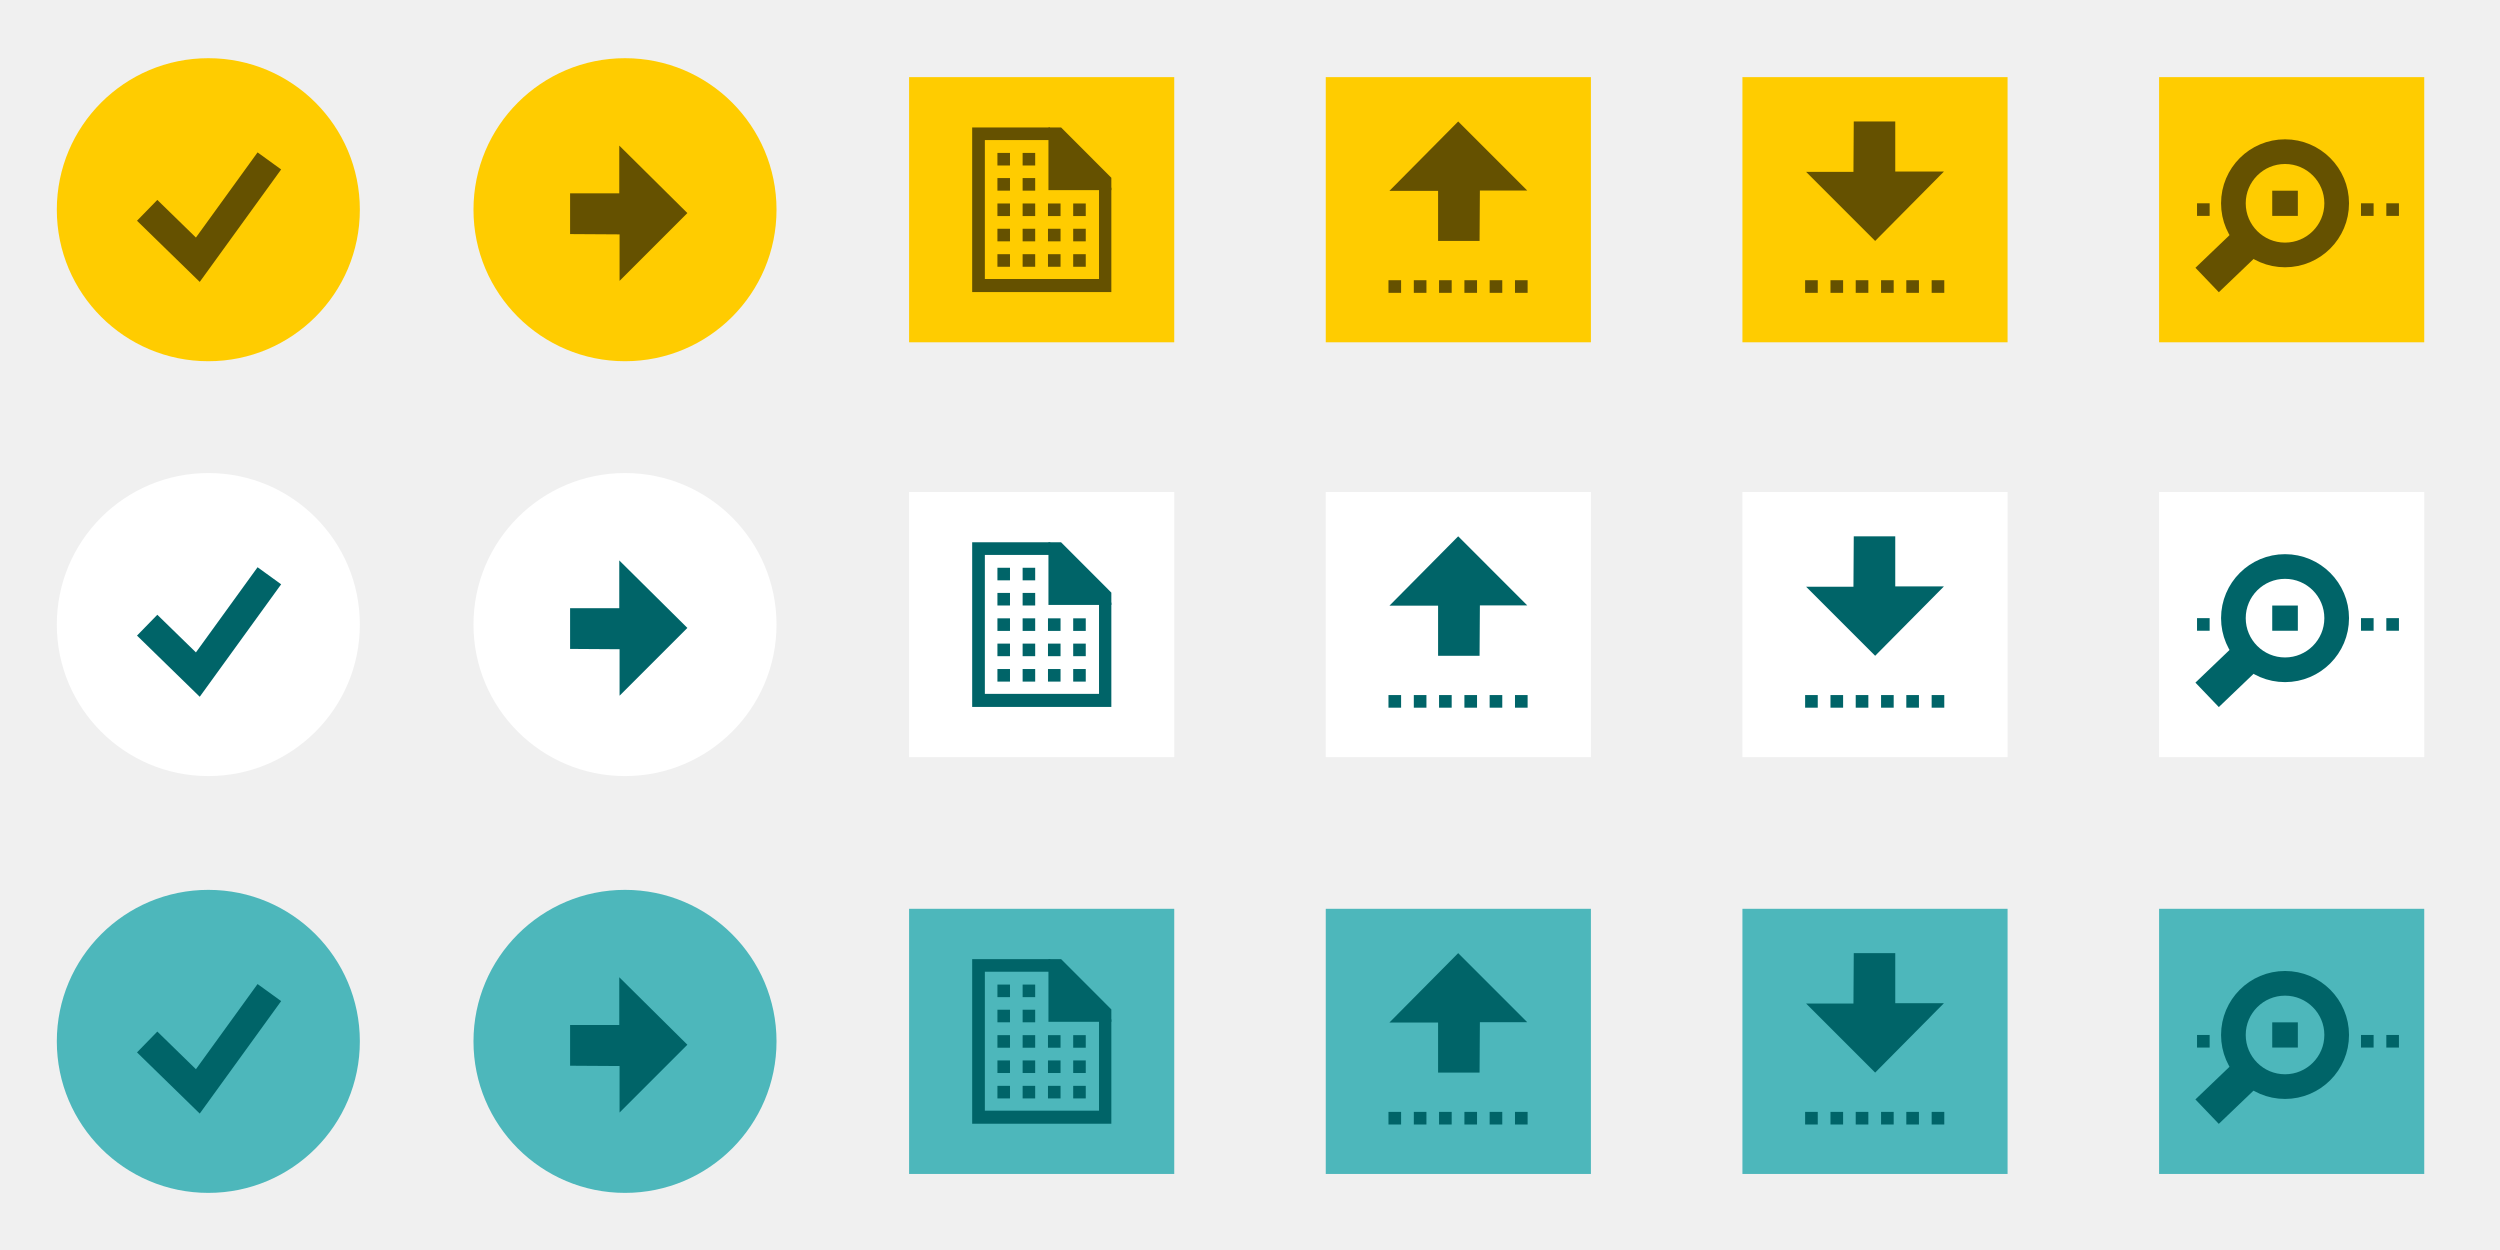
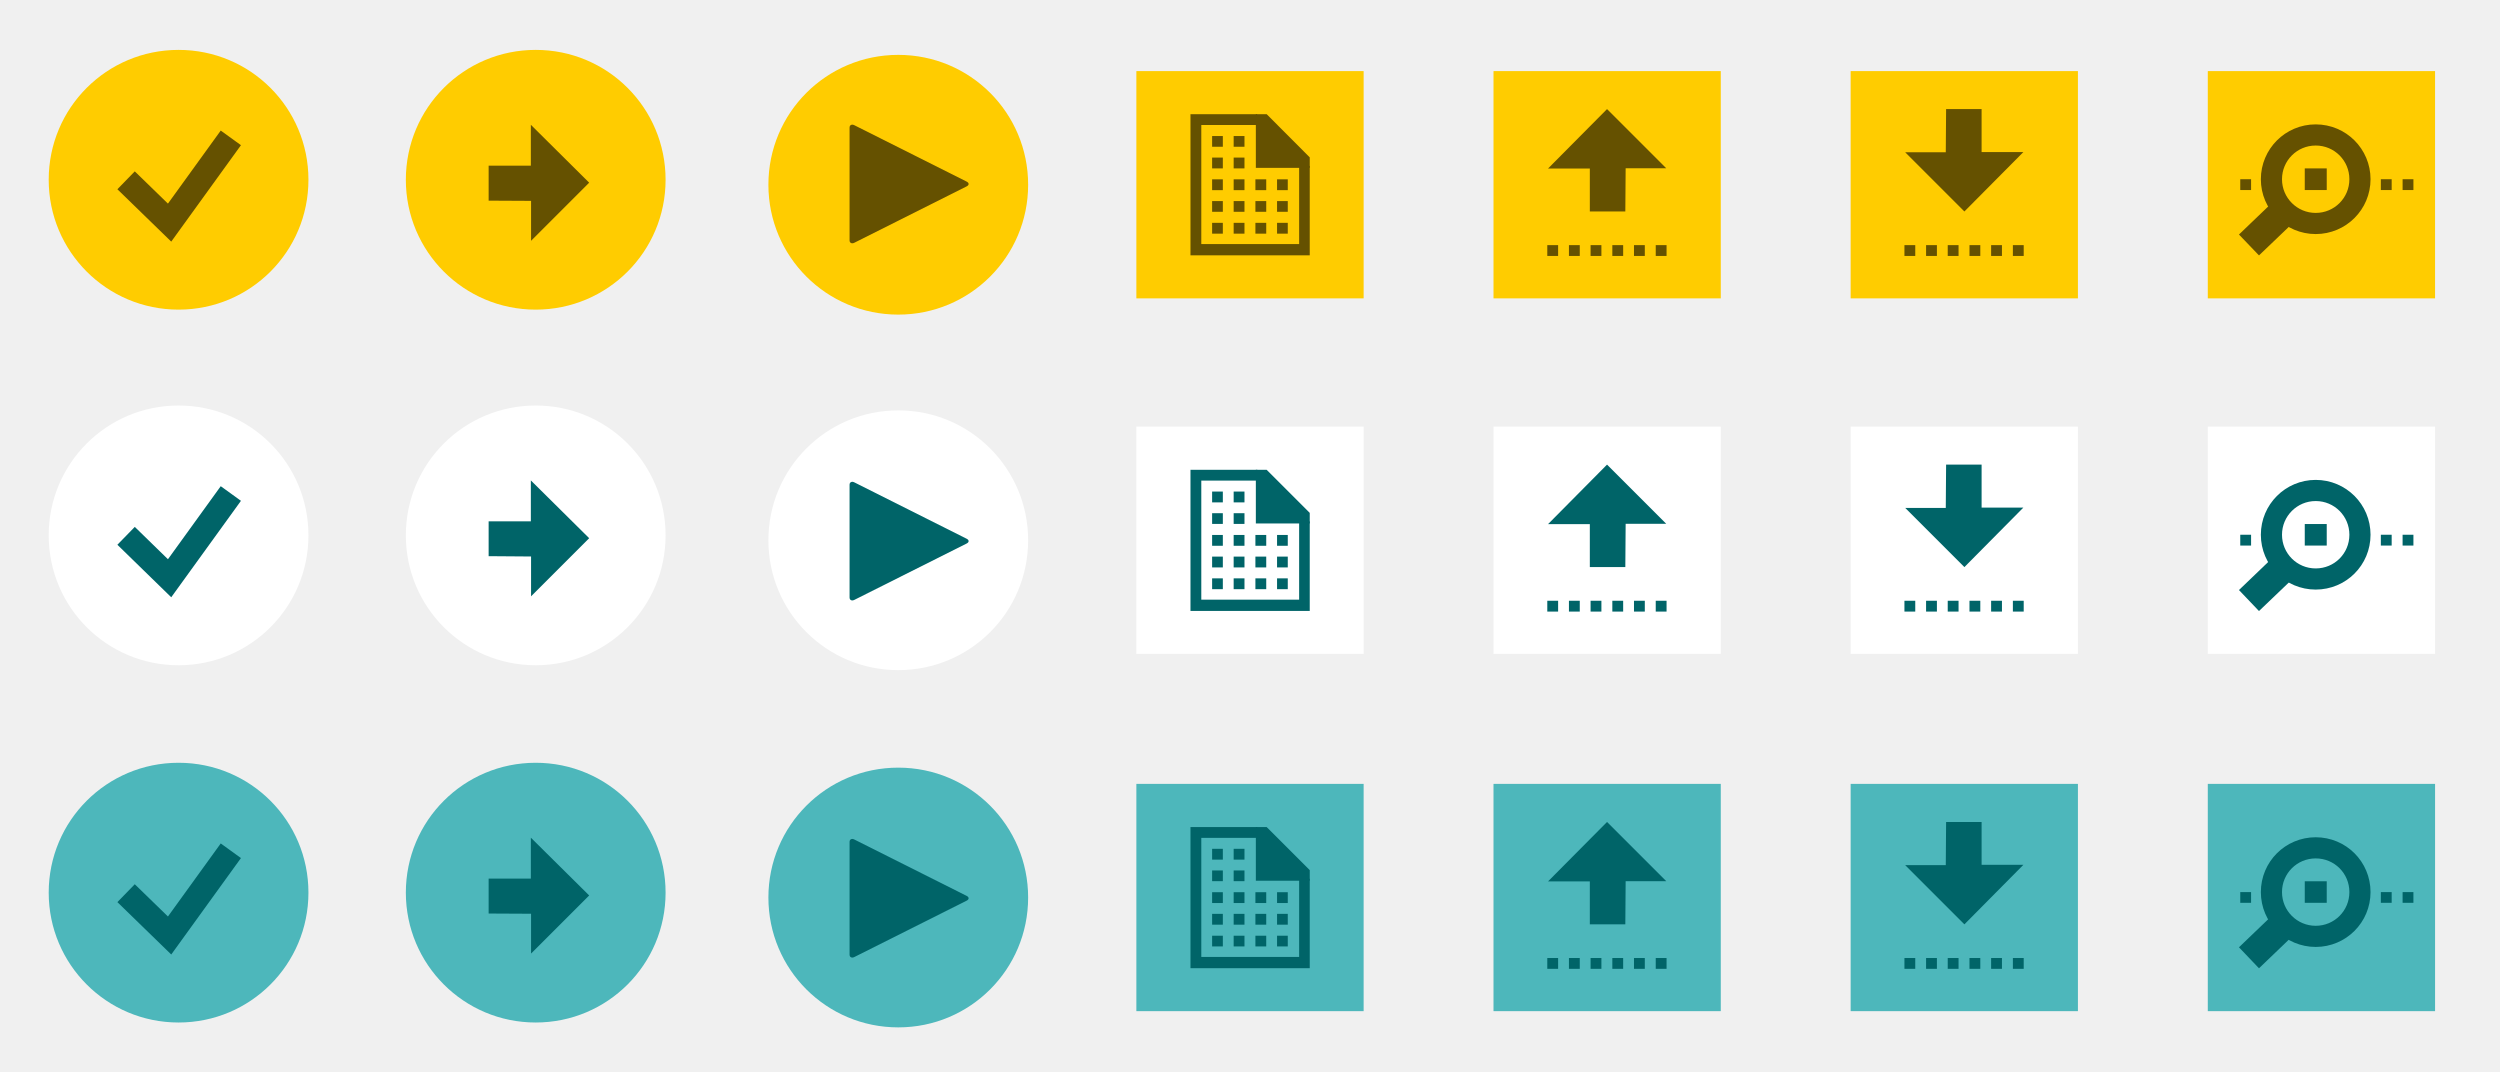
- <svg xmlns="http://www.w3.org/2000/svg" version="1.1" id="Layer_1" x="0px" y="0px" width="198px" height="99px" viewBox="0 0 198 99" enable-background="new 0 0 198 99" xml:space="preserve">
-   <defs id="defs325" />
-   <g id="g5" transform="translate(-0.1200008,0)">
-     <circle cx="16.62" cy="16.609" r="12" id="circle7" style="fill:#ffcc00" />
-     <polyline stroke-miterlimit="10" points="21.453,12.745 15.788,20.571    11.775,16.658  " id="polyline9" style="fill:none;stroke:#655100;stroke-width:2.305;stroke-miterlimit:10" />
-   </g>
-   <g id="g11" transform="translate(-0.1200008,0)">
-     <circle cx="16.62" cy="49.465" r="12" id="circle13" style="fill:#ffffff" />
-     <polyline stroke-miterlimit="10" points="21.453,45.601 15.788,53.427    11.775,49.514  " id="polyline15" style="fill:none;stroke:#006468;stroke-width:2.305;stroke-miterlimit:10" />
-   </g>
-   <g id="g17" transform="translate(-0.1200008,0)">
-     <circle cx="16.62" cy="82.477" r="12" id="circle19" style="fill:#4db7bb" />
-     <polyline stroke-miterlimit="10" points="21.453,78.612 15.788,86.438    11.775,82.525  " id="polyline21" style="fill:none;stroke:#006468;stroke-width:2.305;stroke-miterlimit:10" />
-   </g>
-   <g id="g23" transform="translate(-0.2610016,0)">
-     <circle cx="49.761" cy="16.609" r="12" id="circle25" style="fill:#ffcc00" />
-     <polygon points="45.412,15.313 49.307,15.313 49.307,11.53 54.701,16.875 49.331,22.245 49.331,18.563 45.412,18.539 " id="polygon27" style="fill:#655100" />
-   </g>
-   <g id="g29" transform="translate(-0.2610016,0)">
-     <circle cx="49.761" cy="49.465" r="12" id="circle31" style="fill:#ffffff" />
-     <polygon points="45.412,48.169 49.307,48.169 49.307,44.386 54.701,49.731 49.331,55.101 49.331,51.419 45.412,51.394 " id="polygon33" style="fill:#006468" />
-   </g>
-   <g id="g35" transform="translate(-0.2610016,0)">
-     <circle cx="49.761" cy="82.477" r="12" id="circle37" style="fill:#4db7bb" />
-     <polygon points="45.412,81.18 49.307,81.18 49.307,77.397 54.701,82.743 49.331,88.113 49.331,84.43 45.412,84.406 " id="polygon39" style="fill:#006468" />
-   </g>
-   <g id="g41" transform="translate(-0.5439987,0)">
-     <rect x="105.544" y="6.109" width="21" height="21" id="rect43" style="fill:#ffcc00" />
-     <polygon points="114.44,19.083 114.44,15.116 110.586,15.116 116.032,9.621 121.502,15.091 117.751,15.091 117.726,19.083 " id="polygon45" style="fill:#655100" />
-     <rect x="110.511" y="22.193" width="1" height="1" id="rect47" style="fill:#655100" />
-     <rect x="112.518" y="22.193" width="1" height="1" id="rect49" style="fill:#655100" />
-     <rect x="114.517" y="22.193" width="1" height="1" id="rect51" style="fill:#655100" />
-     <rect x="116.525" y="22.193" width="1" height="1" id="rect53" style="fill:#655100" />
-     <rect x="118.524" y="22.193" width="1" height="1" id="rect55" style="fill:#655100" />
-     <rect x="120.531" y="22.193" width="1" height="1" id="rect57" style="fill:#655100" />
-   </g>
-   <g id="g59" transform="translate(-0.6860046,0)">
-     <rect x="138.686" y="6.109" width="21" height="21" id="rect61" style="fill:#ffcc00" />
-     <polygon points="150.79,9.621 150.79,13.588 154.644,13.588 149.198,19.083 143.728,13.612 147.479,13.613 147.504,9.621 " id="polygon63" style="fill:#655100" />
-     <rect x="143.652" y="22.193" width="1" height="1" id="rect65" style="fill:#655100" />
-     <rect x="145.66" y="22.193" width="1" height="1" id="rect67" style="fill:#655100" />
-     <rect x="147.659" y="22.193" width="1" height="1" id="rect69" style="fill:#655100" />
-     <rect x="149.666" y="22.193" width="1" height="1" id="rect71" style="fill:#655100" />
-     <rect x="151.666" y="22.193" width="1" height="1" id="rect73" style="fill:#655100" />
-     <rect x="153.673" y="22.193" width="1" height="1" id="rect75" style="fill:#655100" />
-   </g>
-   <g id="g77" transform="translate(-0.5439987,0)">
-     <rect x="105.544" y="38.965" width="21" height="21" id="rect79" style="fill:#ffffff" />
-     <polygon points="114.44,51.939 114.44,47.971 110.586,47.971 116.032,42.476 121.502,47.947 117.751,47.947 117.726,51.939 " id="polygon81" style="fill:#006468" />
-     <rect x="110.511" y="55.049" width="1" height="1" id="rect83" style="fill:#006468" />
-     <rect x="112.518" y="55.049" width="1" height="1" id="rect85" style="fill:#006468" />
-     <rect x="114.517" y="55.049" width="1" height="1" id="rect87" style="fill:#006468" />
-     <rect x="116.525" y="55.049" width="1" height="1" id="rect89" style="fill:#006468" />
-     <rect x="118.524" y="55.049" width="1" height="1" id="rect91" style="fill:#006468" />
-     <rect x="120.531" y="55.049" width="1" height="1" id="rect93" style="fill:#006468" />
-   </g>
-   <g id="g95" transform="translate(-0.6860046,0)">
-     <rect x="138.686" y="38.965" width="21" height="21" id="rect97" style="fill:#ffffff" />
-     <polygon points="150.79,42.476 150.79,46.444 154.644,46.444 149.198,51.939 143.728,46.468 147.479,46.468 147.504,42.477 " id="polygon99" style="fill:#006468" />
-     <rect x="143.652" y="55.049" width="1" height="1" id="rect101" style="fill:#006468" />
-     <rect x="145.66" y="55.049" width="1" height="1" id="rect103" style="fill:#006468" />
-     <rect x="147.659" y="55.049" width="1" height="1" id="rect105" style="fill:#006468" />
-     <rect x="149.666" y="55.049" width="1" height="1" id="rect107" style="fill:#006468" />
-     <rect x="151.666" y="55.049" width="1" height="1" id="rect109" style="fill:#006468" />
-     <rect x="153.673" y="55.049" width="1" height="1" id="rect111" style="fill:#006468" />
-   </g>
-   <g id="g113" transform="translate(-0.5439987,0)">
-     <rect x="105.544" y="71.977" width="21" height="21" id="rect115" style="fill:#4db7bb" />
-     <polygon points="114.44,84.95 114.44,80.983 110.586,80.983 116.032,75.488 121.502,80.959 117.751,80.958 117.726,84.95 " id="polygon117" style="fill:#006468" />
-     <rect x="110.511" y="88.061" width="1" height="1" id="rect119" style="fill:#006468" />
-     <rect x="112.518" y="88.061" width="1" height="1" id="rect121" style="fill:#006468" />
-     <rect x="114.517" y="88.061" width="1" height="1" id="rect123" style="fill:#006468" />
-     <rect x="116.525" y="88.061" width="1" height="1" id="rect125" style="fill:#006468" />
-     <rect x="118.524" y="88.061" width="1" height="1" id="rect127" style="fill:#006468" />
-     <rect x="120.531" y="88.061" width="1" height="1" id="rect129" style="fill:#006468" />
-   </g>
-   <g id="g131" transform="translate(-0.6860046,0)">
-     <rect x="138.686" y="71.977" width="21" height="21" id="rect133" style="fill:#4db7bb" />
-     <polygon points="150.79,75.488 150.79,79.455 154.644,79.455 149.198,84.95 143.728,79.48 147.479,79.48 147.504,75.488 " id="polygon135" style="fill:#006468" />
-     <rect x="143.652" y="88.061" width="1" height="1" id="rect137" style="fill:#006468" />
-     <rect x="145.66" y="88.061" width="1" height="1" id="rect139" style="fill:#006468" />
-     <rect x="147.659" y="88.061" width="1" height="1" id="rect141" style="fill:#006468" />
-     <rect x="149.666" y="88.061" width="1" height="1" id="rect143" style="fill:#006468" />
-     <rect x="151.666" y="88.061" width="1" height="1" id="rect145" style="fill:#006468" />
-     <rect x="153.673" y="88.061" width="1" height="1" id="rect147" style="fill:#006468" />
-   </g>
-   <g id="g149" transform="translate(-0.4029999,0)">
-     <path d="M 87.445,22.097" id="path151" style="fill:#655100" />
-     <rect x="72.403" y="6.109" width="21" height="21" id="rect153" style="fill:#ffcc00" />
-     <polygon points="83.44,10.094 84.441,10.094 88.421,14.079 88.421,15.057 87.445,15.057 83.44,15.057 " id="polygon155" style="fill:#655100" />
-     <polygon points="78.404,11.093 78.404,22.097 87.445,22.097 87.445,14.87 88.421,14.87 88.421,23.134 77.399,23.134 77.399,10.094 83.562,10.094 83.568,11.093 " id="polygon157" style="fill:#655100" />
-     <rect x="79.399" y="12.111" width="0.995" height="0.996" id="rect159" style="fill:#655100" />
-     <rect x="81.395" y="12.111" width="0.995" height="0.996" id="rect161" style="fill:#655100" />
-     <rect x="79.399" y="14.103" width="0.995" height="0.996" id="rect163" style="fill:#655100" />
-     <rect x="81.395" y="14.103" width="0.995" height="0.996" id="rect165" style="fill:#655100" />
-     <rect x="79.399" y="16.116" width="0.995" height="0.996" id="rect167" style="fill:#655100" />
-     <rect x="81.395" y="16.116" width="0.995" height="0.996" id="rect169" style="fill:#655100" />
-     <rect x="83.403" y="16.116" width="0.995" height="0.996" id="rect171" style="fill:#655100" />
-     <rect x="85.4" y="16.116" width="0.995" height="0.996" id="rect173" style="fill:#655100" />
-     <rect x="79.399" y="18.118" width="0.995" height="0.996" id="rect175" style="fill:#655100" />
-     <rect x="81.395" y="18.118" width="0.995" height="0.996" id="rect177" style="fill:#655100" />
-     <rect x="79.399" y="20.132" width="0.995" height="0.996" id="rect179" style="fill:#655100" />
-     <rect x="81.395" y="20.132" width="0.995" height="0.996" id="rect181" style="fill:#655100" />
-     <rect x="83.403" y="18.118" width="0.995" height="0.996" id="rect183" style="fill:#655100" />
-     <rect x="85.4" y="18.118" width="0.995" height="0.996" id="rect185" style="fill:#655100" />
-     <rect x="83.403" y="20.132" width="0.995" height="0.996" id="rect187" style="fill:#655100" />
-     <rect x="85.4" y="20.132" width="0.995" height="0.996" id="rect189" style="fill:#655100" />
-   </g>
-   <g id="g191" transform="translate(-0.4029999,0)">
-     <path d="M 87.445,54.953" id="path193" style="fill:#006468" />
-     <rect x="72.403" y="38.965" width="21" height="21" id="rect195" style="fill:#ffffff" />
-     <polygon points="83.44,42.95 84.441,42.95 88.421,46.935 88.421,47.912 87.445,47.912 83.44,47.912 " id="polygon197" style="fill:#006468" />
-     <polygon points="78.404,43.949 78.404,54.953 87.445,54.953 87.445,47.726 88.421,47.726 88.421,55.99 77.399,55.99 77.399,42.95 83.586,42.95 83.599,43.951 " id="polygon199" style="fill:#006468" />
-     <rect x="79.399" y="44.967" width="0.995" height="0.996" id="rect201" style="fill:#006468" />
-     <rect x="81.395" y="44.967" width="0.995" height="0.996" id="rect203" style="fill:#006468" />
-     <rect x="79.399" y="46.959" width="0.995" height="0.996" id="rect205" style="fill:#006468" />
-     <rect x="81.395" y="46.959" width="0.995" height="0.996" id="rect207" style="fill:#006468" />
-     <rect x="79.399" y="48.972" width="0.995" height="0.996" id="rect209" style="fill:#006468" />
-     <rect x="81.395" y="48.972" width="0.995" height="0.996" id="rect211" style="fill:#006468" />
-     <rect x="83.403" y="48.972" width="0.995" height="0.996" id="rect213" style="fill:#006468" />
-     <rect x="85.4" y="48.972" width="0.995" height="0.996" id="rect215" style="fill:#006468" />
-     <rect x="79.399" y="50.974" width="0.995" height="0.996" id="rect217" style="fill:#006468" />
-     <rect x="81.395" y="50.974" width="0.995" height="0.996" id="rect219" style="fill:#006468" />
-     <rect x="79.399" y="52.987" width="0.995" height="0.996" id="rect221" style="fill:#006468" />
-     <rect x="81.395" y="52.987" width="0.995" height="0.996" id="rect223" style="fill:#006468" />
-     <rect x="83.403" y="50.974" width="0.995" height="0.996" id="rect225" style="fill:#006468" />
-     <rect x="85.4" y="50.974" width="0.995" height="0.996" id="rect227" style="fill:#006468" />
-     <rect x="83.403" y="52.987" width="0.995" height="0.996" id="rect229" style="fill:#006468" />
-     <rect x="85.4" y="52.987" width="0.995" height="0.996" id="rect231" style="fill:#006468" />
-   </g>
-   <g id="g233" transform="translate(-0.4029999,0)">
-     <path d="M 87.445,87.965" id="path235" style="fill:#006468" />
-     <rect x="72.403" y="71.977" width="21" height="21" id="rect237" style="fill:#4db7bb" />
-     <polygon points="83.44,75.961 84.441,75.961 88.421,79.946 88.421,80.924 87.445,80.924 83.44,80.924 " id="polygon239" style="fill:#006468" />
-     <polygon points="78.404,76.961 78.404,87.965 87.445,87.965 87.445,80.738 88.421,80.738 88.421,89.002 77.399,89.002 77.399,75.961 83.586,75.961 83.599,76.963 " id="polygon241" style="fill:#006468" />
-     <rect x="79.399" y="77.978" width="0.995" height="0.996" id="rect243" style="fill:#006468" />
-     <rect x="81.395" y="77.978" width="0.995" height="0.996" id="rect245" style="fill:#006468" />
-     <rect x="79.399" y="79.97" width="0.995" height="0.996" id="rect247" style="fill:#006468" />
-     <rect x="81.395" y="79.97" width="0.995" height="0.996" id="rect249" style="fill:#006468" />
-     <rect x="79.399" y="81.984" width="0.995" height="0.996" id="rect251" style="fill:#006468" />
-     <rect x="81.395" y="81.984" width="0.995" height="0.996" id="rect253" style="fill:#006468" />
-     <rect x="83.403" y="81.984" width="0.995" height="0.996" id="rect255" style="fill:#006468" />
-     <rect x="85.4" y="81.984" width="0.995" height="0.996" id="rect257" style="fill:#006468" />
-     <rect x="79.399" y="83.986" width="0.995" height="0.996" id="rect259" style="fill:#006468" />
-     <rect x="81.395" y="83.986" width="0.995" height="0.996" id="rect261" style="fill:#006468" />
-     <rect x="79.399" y="85.999" width="0.995" height="0.996" id="rect263" style="fill:#006468" />
-     <rect x="81.395" y="85.999" width="0.995" height="0.996" id="rect265" style="fill:#006468" />
-     <rect x="83.403" y="83.986" width="0.995" height="0.996" id="rect267" style="fill:#006468" />
-     <rect x="85.4" y="83.986" width="0.995" height="0.996" id="rect269" style="fill:#006468" />
-     <rect x="83.403" y="85.999" width="0.995" height="0.996" id="rect271" style="fill:#006468" />
-     <rect x="85.4" y="85.999" width="0.995" height="0.996" id="rect273" style="fill:#006468" />
-   </g>
-   <g id="g275" transform="translate(-0.8280029,0)">
-     <rect x="171.828" y="6.109" width="21" height="21" id="rect277" style="fill:#ffcc00" />
-     <rect x="187.819" y="16.101" width="0.999" height="0.998" id="rect279" style="fill:#655100" />
-     <rect x="189.825" y="16.101" width="0.999" height="0.998" id="rect281" style="fill:#655100" />
-     <rect x="174.833" y="16.101" width="0.999" height="0.998" id="rect283" style="fill:#655100" />
-     <circle stroke-miterlimit="10" cx="181.803" cy="16.101" r="4.09" id="circle285" style="fill:none;stroke:#655100;stroke-width:1.954;stroke-miterlimit:10" />
-     <rect x="175.895" y="18.428" transform="matrix(0.6915,0.7224,-0.7224,0.6915,69.5827,-121.6599)" width="2.68" height="4.423" id="rect287" style="fill:#655100" />
-     <rect x="180.789" y="15.103" width="2.028" height="1.996" id="rect289" style="fill:#655100" />
-   </g>
-   <g id="g291" transform="translate(-0.8280029,0)">
-     <rect x="171.828" y="38.965" width="21" height="21" id="rect293" style="fill:#ffffff" />
-     <rect x="187.819" y="48.957" width="0.999" height="0.998" id="rect295" style="fill:#006468" />
-     <rect x="189.825" y="48.957" width="0.999" height="0.998" id="rect297" style="fill:#006468" />
-     <rect x="174.833" y="48.957" width="0.999" height="0.998" id="rect299" style="fill:#006468" />
-     <circle stroke-miterlimit="10" cx="181.803" cy="48.957" r="4.09" id="circle301" style="fill:none;stroke:#006468;stroke-width:1.954;stroke-miterlimit:10" />
-     <rect x="175.895" y="51.284" transform="matrix(0.6915,0.7224,-0.7224,0.6915,93.3163,-111.5246)" width="2.68" height="4.423" id="rect303" style="fill:#006468" />
-     <rect x="180.789" y="47.959" width="2.028" height="1.996" id="rect305" style="fill:#006468" />
-   </g>
-   <g id="g307" transform="translate(-0.8280029,0)">
-     <rect x="171.828" y="71.977" width="21" height="21" id="rect309" style="fill:#4db7bb" />
-     <rect x="187.819" y="81.969" width="0.999" height="0.998" id="rect311" style="fill:#006468" />
-     <rect x="189.825" y="81.969" width="0.999" height="0.998" id="rect313" style="fill:#006468" />
-     <rect x="174.833" y="81.969" width="0.999" height="0.998" id="rect315" style="fill:#006468" />
-     <circle stroke-miterlimit="10" cx="181.803" cy="81.969" r="4.09" id="circle317" style="fill:none;stroke:#006468;stroke-width:1.954;stroke-miterlimit:10" />
-     <rect x="175.895" y="84.296" transform="matrix(0.6915,0.7224,-0.7224,0.6915,117.1625,-101.3412)" width="2.68" height="4.423" id="rect319" style="fill:#006468" />
-     <rect x="180.789" y="80.97" width="2.028" height="1.996" id="rect321" style="fill:#006468" />
+ <svg xmlns="http://www.w3.org/2000/svg" viewBox="0 0 231 99" width="231" height="99">
+   <style>
+ 		tspan { white-space:pre }
+ 		.shp0 { fill: #ffcc00 } 
+ 		.shp1 { fill: none;stroke: #655100;stroke-width: 2.305 } 
+ 		.shp2 { fill: #ffffff } 
+ 		.shp3 { fill: none;stroke: #006468;stroke-width: 2.305 } 
+ 		.shp4 { fill: #4db7bb } 
+ 		.shp5 { fill: #655100 } 
+ 		.shp6 { fill: #006468 } 
+ 		.shp7 { fill: none;stroke: #655100;stroke-width: 1.954 } 
+ 		.shp8 { fill: none;stroke: #006468;stroke-width: 1.954 } 
+ 	</style>
+   <g id="g5">
+     <path id="circle7" class="shp0" d="M16.5 28.61C9.86 28.61 4.5 23.24 4.5 16.61C4.5 9.97 9.86 4.61 16.5 4.61C23.14 4.61 28.5 9.97 28.5 16.61C28.5 23.24 23.14 28.61 16.5 28.61Z" />
+     <path id="polyline9" class="shp1" d="M21.33 12.74L15.67 20.57L11.65 16.66" />
+   </g>
+   <g id="g11">
+     <path id="circle13" class="shp2" d="M16.5 61.47C9.86 61.47 4.5 56.1 4.5 49.47C4.5 42.83 9.86 37.47 16.5 37.47C23.14 37.47 28.5 42.83 28.5 49.47C28.5 56.1 23.14 61.47 16.5 61.47Z" />
+     <path id="polyline15" class="shp3" d="M21.33 45.6L15.67 53.43L11.65 49.51" />
+   </g>
+   <g id="g17">
+     <path id="circle19" class="shp4" d="M16.5 94.48C9.86 94.48 4.5 89.11 4.5 82.48C4.5 75.84 9.86 70.48 16.5 70.48C23.14 70.48 28.5 75.84 28.5 82.48C28.5 89.11 23.14 94.48 16.5 94.48Z" />
+     <path id="polyline21" class="shp3" d="M21.33 78.61L15.67 86.44L11.65 82.53" />
+   </g>
+   <g id="g23">
+     <path id="circle25" class="shp0" d="M49.5 28.61C42.86 28.61 37.5 23.24 37.5 16.61C37.5 9.97 42.86 4.61 49.5 4.61C56.14 4.61 61.5 9.97 61.5 16.61C61.5 23.24 56.14 28.61 49.5 28.61Z" />
+     <path id="polygon27" class="shp5" d="M45.15 15.31L49.05 15.31L49.05 11.53L54.44 16.88L49.07 22.25L49.07 18.56L45.15 18.54L45.15 15.31Z" />
+   </g>
+   <g id="g29">
+     <path id="circle31" class="shp2" d="M49.5 61.47C42.86 61.47 37.5 56.1 37.5 49.47C37.5 42.83 42.86 37.47 49.5 37.47C56.14 37.47 61.5 42.83 61.5 49.47C61.5 56.1 56.14 61.47 49.5 61.47Z" />
+     <path id="polygon33" class="shp6" d="M45.15 48.17L49.05 48.17L49.05 44.39L54.44 49.73L49.07 55.1L49.07 51.42L45.15 51.39L45.15 48.17Z" />
+   </g>
+   <g id="g35">
+     <path id="circle37" class="shp4" d="M49.5 94.48C42.86 94.48 37.5 89.11 37.5 82.48C37.5 75.84 42.86 70.48 49.5 70.48C56.14 70.48 61.5 75.84 61.5 82.48C61.5 89.11 56.14 94.48 49.5 94.48Z" />
+     <path id="polygon39" class="shp6" d="M45.15 81.18L49.05 81.18L49.05 77.4L54.44 82.74L49.07 88.11L49.07 84.43L45.15 84.41L45.15 81.18Z" />
+   </g>
+   <g id="g23 copy">
+     <path id="circle25 copy" class="shp0" d="M83 29.07C76.36 29.07 71 23.7 71 17.07C71 10.43 76.36 5.07 83 5.07C89.64 5.07 95 10.43 95 17.07C95 23.7 89.64 29.07 83 29.07Z" />
+     <path id="Shape 1" class="shp5" d="M89.5 17C89.5 16.92 89.44 16.84 89.32 16.78L78.94 11.57C78.82 11.51 78.71 11.5 78.63 11.55C78.54 11.59 78.5 11.68 78.5 11.8L78.5 22.2C78.5 22.32 78.54 22.41 78.63 22.45C78.71 22.5 78.82 22.49 78.94 22.43L89.32 17.22C89.44 17.16 89.5 17.08 89.5 17Z" />
+   </g>
+   <g id="g29 copy">
+     <path id="circle31 copy" class="shp2" d="M83 61.92C76.36 61.92 71 56.56 71 49.92C71 43.29 76.36 37.92 83 37.92C89.64 37.92 95 43.29 95 49.92C95 56.56 89.64 61.92 83 61.92Z" />
+     <path id="Shape 1 copy" class="shp6" d="M89.5 50C89.5 49.92 89.44 49.84 89.32 49.78L78.94 44.57C78.82 44.51 78.71 44.5 78.63 44.55C78.54 44.59 78.5 44.68 78.5 44.8L78.5 55.2C78.5 55.32 78.54 55.41 78.63 55.45C78.71 55.5 78.82 55.49 78.94 55.43L89.32 50.22C89.44 50.16 89.5 50.08 89.5 50Z" />
+   </g>
+   <g id="g35 copy">
+     <path id="circle37 copy" class="shp4" d="M83 94.93C76.36 94.93 71 89.57 71 82.93C71 76.3 76.36 70.93 83 70.93C89.64 70.93 95 76.3 95 82.93C95 89.57 89.64 94.93 83 94.93Z" />
+     <path id="Shape 1 copy 2" class="shp6" d="M89.5 83C89.5 82.92 89.44 82.84 89.32 82.78L78.94 77.57C78.82 77.51 78.71 77.5 78.63 77.55C78.54 77.59 78.5 77.68 78.5 77.8L78.5 88.2C78.5 88.32 78.54 88.41 78.63 88.45C78.71 88.5 78.82 88.49 78.94 88.43L89.32 83.22C89.44 83.16 89.5 83.08 89.5 83Z" />
+   </g>
+   <g id="g41">
+     <path id="rect43" class="shp0" d="M138 6.57L159 6.57L159 27.57L138 27.57L138 6.57Z" />
+     <path id="polygon45" class="shp5" d="M146.9 19.54L146.9 15.57L143.04 15.57L148.49 10.08L153.96 15.55L150.21 15.55L150.18 19.54L146.9 19.54Z" />
+     <path id="rect47" class="shp5" d="M142.97 22.65L143.97 22.65L143.97 23.65L142.97 23.65L142.97 22.65Z" />
+     <path id="rect49" class="shp5" d="M144.97 22.65L145.97 22.65L145.97 23.65L144.97 23.65L144.97 22.65Z" />
+     <path id="rect51" class="shp5" d="M146.97 22.65L147.97 22.65L147.97 23.65L146.97 23.65L146.97 22.65Z" />
+     <path id="rect53" class="shp5" d="M148.98 22.65L149.98 22.65L149.98 23.65L148.98 23.65L148.98 22.65Z" />
+     <path id="rect55" class="shp5" d="M150.98 22.65L151.98 22.65L151.98 23.65L150.98 23.65L150.98 22.65Z" />
+     <path id="rect57" class="shp5" d="M152.99 22.65L153.99 22.65L153.99 23.65L152.99 23.65L152.99 22.65Z" />
+   </g>
+   <g id="g59">
+     <path id="rect61" class="shp0" d="M171 6.57L192 6.57L192 27.57L171 27.57L171 6.57Z" />
+     <path id="polygon63" class="shp5" d="M183.1 10.08L183.1 14.05L186.96 14.05L181.51 19.54L176.04 14.07L179.79 14.07L179.82 10.08L183.1 10.08Z" />
+     <path id="rect65" class="shp5" d="M175.97 22.65L176.97 22.65L176.97 23.65L175.97 23.65L175.97 22.65Z" />
+     <path id="rect67" class="shp5" d="M177.97 22.65L178.97 22.65L178.97 23.65L177.97 23.65L177.97 22.65Z" />
+     <path id="rect69" class="shp5" d="M179.97 22.65L180.97 22.65L180.97 23.65L179.97 23.65L179.97 22.65Z" />
+     <path id="rect71" class="shp5" d="M181.98 22.65L182.98 22.65L182.98 23.65L181.98 23.65L181.98 22.65Z" />
+     <path id="rect73" class="shp5" d="M183.98 22.65L184.98 22.65L184.98 23.65L183.98 23.65L183.98 22.65Z" />
+     <path id="rect75" class="shp5" d="M185.99 22.65L186.99 22.65L186.99 23.65L185.99 23.65L185.99 22.65Z" />
+   </g>
+   <g id="g77">
+     <path id="rect79" class="shp2" d="M138 39.42L159 39.42L159 60.42L138 60.42L138 39.42Z" />
+     <path id="polygon81" class="shp6" d="M146.9 52.4L146.9 48.43L143.04 48.43L148.49 42.93L153.96 48.4L150.21 48.4L150.18 52.4L146.9 52.4Z" />
+     <path id="rect83" class="shp6" d="M142.97 55.51L143.97 55.51L143.97 56.51L142.97 56.51L142.97 55.51Z" />
+     <path id="rect85" class="shp6" d="M144.97 55.51L145.97 55.51L145.97 56.51L144.97 56.51L144.97 55.51Z" />
+     <path id="rect87" class="shp6" d="M146.97 55.51L147.97 55.51L147.97 56.51L146.97 56.51L146.97 55.51Z" />
+     <path id="rect89" class="shp6" d="M148.98 55.51L149.98 55.51L149.98 56.51L148.98 56.51L148.98 55.51Z" />
+     <path id="rect91" class="shp6" d="M150.98 55.51L151.98 55.51L151.98 56.51L150.98 56.51L150.98 55.51Z" />
+     <path id="rect93" class="shp6" d="M152.99 55.51L153.99 55.51L153.99 56.51L152.99 56.51L152.99 55.51Z" />
+   </g>
+   <g id="g95">
+     <path id="rect97" class="shp2" d="M171 39.42L192 39.42L192 60.42L171 60.42L171 39.42Z" />
+     <path id="polygon99" class="shp6" d="M183.1 42.93L183.1 46.9L186.96 46.9L181.51 52.4L176.04 46.93L179.79 46.93L179.82 42.93L183.1 42.93Z" />
+     <path id="rect101" class="shp6" d="M175.97 55.51L176.97 55.51L176.97 56.51L175.97 56.51L175.97 55.51Z" />
+     <path id="rect103" class="shp6" d="M177.97 55.51L178.97 55.51L178.97 56.51L177.97 56.51L177.97 55.51Z" />
+     <path id="rect105" class="shp6" d="M179.97 55.51L180.97 55.51L180.97 56.51L179.97 56.51L179.97 55.51Z" />
+     <path id="rect107" class="shp6" d="M181.98 55.51L182.98 55.51L182.98 56.51L181.98 56.51L181.98 55.51Z" />
+     <path id="rect109" class="shp6" d="M183.98 55.51L184.98 55.51L184.98 56.51L183.98 56.51L183.98 55.51Z" />
+     <path id="rect111" class="shp6" d="M185.99 55.51L186.99 55.51L186.99 56.51L185.99 56.51L185.99 55.51Z" />
+   </g>
+   <g id="g113">
+     <path id="rect115" class="shp4" d="M138 72.43L159 72.43L159 93.43L138 93.43L138 72.43Z" />
+     <path id="polygon117" class="shp6" d="M146.9 85.41L146.9 81.44L143.04 81.44L148.49 75.95L153.96 81.42L150.21 81.42L150.18 85.41L146.9 85.41Z" />
+     <path id="rect119" class="shp6" d="M142.97 88.52L143.97 88.52L143.97 89.52L142.97 89.52L142.97 88.52Z" />
+     <path id="rect121" class="shp6" d="M144.97 88.52L145.97 88.52L145.97 89.52L144.97 89.52L144.97 88.52Z" />
+     <path id="rect123" class="shp6" d="M146.97 88.52L147.97 88.52L147.97 89.52L146.97 89.52L146.97 88.52Z" />
+     <path id="rect125" class="shp6" d="M148.98 88.52L149.98 88.52L149.98 89.52L148.98 89.52L148.98 88.52Z" />
+     <path id="rect127" class="shp6" d="M150.98 88.52L151.98 88.52L151.98 89.52L150.98 89.52L150.98 88.52Z" />
+     <path id="rect129" class="shp6" d="M152.99 88.52L153.99 88.52L153.99 89.52L152.99 89.52L152.99 88.52Z" />
+   </g>
+   <g id="g131">
+     <path id="rect133" class="shp4" d="M171 72.43L192 72.43L192 93.43L171 93.43L171 72.43Z" />
+     <path id="polygon135" class="shp6" d="M183.1 75.95L183.1 79.91L186.96 79.91L181.51 85.41L176.04 79.94L179.79 79.94L179.82 75.95L183.1 75.95Z" />
+     <path id="rect137" class="shp6" d="M175.97 88.52L176.97 88.52L176.97 89.52L175.97 89.52L175.97 88.52Z" />
+     <path id="rect139" class="shp6" d="M177.97 88.52L178.97 88.52L178.97 89.52L177.97 89.52L177.97 88.52Z" />
+     <path id="rect141" class="shp6" d="M179.97 88.52L180.97 88.52L180.97 89.52L179.97 89.52L179.97 88.52Z" />
+     <path id="rect143" class="shp6" d="M181.98 88.52L182.98 88.52L182.98 89.52L181.98 89.52L181.98 88.52Z" />
+     <path id="rect145" class="shp6" d="M183.98 88.52L184.98 88.52L184.98 89.52L183.98 89.52L183.98 88.52Z" />
+     <path id="rect147" class="shp6" d="M185.99 88.52L186.99 88.52L186.99 89.52L185.99 89.52L185.99 88.52Z" />
+   </g>
+   <g id="g149">
+     <path id="path151" class="shp5" d="" />
+     <path id="rect153" class="shp0" d="M105 6.57L126 6.57L126 27.57L105 27.57L105 6.57Z" />
+     <path id="polygon155" class="shp5" d="M116.04 10.55L117.04 10.55L121.02 14.54L121.02 15.51L120.04 15.51L116.04 15.51L116.04 10.55Z" />
+     <path id="polygon157" class="shp5" d="M111 11.55L111 22.55L120.04 22.55L120.04 15.33L121.02 15.33L121.02 23.59L110 23.59L110 10.55L116.16 10.55L116.17 11.55L111 11.55Z" />
+     <path id="rect159" class="shp5" d="M112 12.57L112.99 12.57L112.99 13.56L112 13.56L112 12.57Z" />
+     <path id="rect161" class="shp5" d="M113.99 12.57L114.99 12.57L114.99 13.56L113.99 13.56L113.99 12.57Z" />
+     <path id="rect163" class="shp5" d="M112 14.56L112.99 14.56L112.99 15.56L112 15.56L112 14.56Z" />
+     <path id="rect165" class="shp5" d="M113.99 14.56L114.99 14.56L114.99 15.56L113.99 15.56L113.99 14.56Z" />
+     <path id="rect167" class="shp5" d="M112 16.57L112.99 16.57L112.99 17.57L112 17.57L112 16.57Z" />
+     <path id="rect169" class="shp5" d="M113.99 16.57L114.99 16.57L114.99 17.57L113.99 17.57L113.99 16.57Z" />
+     <path id="rect171" class="shp5" d="M116 16.57L117 16.57L117 17.57L116 17.57L116 16.57Z" />
+     <path id="rect173" class="shp5" d="M118 16.57L118.99 16.57L118.99 17.57L118 17.57L118 16.57Z" />
+     <path id="rect175" class="shp5" d="M112 18.58L112.99 18.58L112.99 19.57L112 19.57L112 18.58Z" />
+     <path id="rect177" class="shp5" d="M113.99 18.58L114.99 18.58L114.99 19.57L113.99 19.57L113.99 18.58Z" />
+     <path id="rect179" class="shp5" d="M112 20.59L112.99 20.59L112.99 21.59L112 21.59L112 20.59Z" />
+     <path id="rect181" class="shp5" d="M113.99 20.59L114.99 20.59L114.99 21.59L113.99 21.59L113.99 20.59Z" />
+     <path id="rect183" class="shp5" d="M116 18.58L117 18.58L117 19.57L116 19.57L116 18.58Z" />
+     <path id="rect185" class="shp5" d="M118 18.58L118.99 18.58L118.99 19.57L118 19.57L118 18.58Z" />
+     <path id="rect187" class="shp5" d="M116 20.59L117 20.59L117 21.59L116 21.59L116 20.59Z" />
+     <path id="rect189" class="shp5" d="M118 20.59L118.99 20.59L118.99 21.59L118 21.59L118 20.59Z" />
+   </g>
+   <g id="g191">
+     <path id="path193" class="shp6" d="" />
+     <path id="rect195" class="shp2" d="M105 39.42L126 39.42L126 60.42L105 60.42L105 39.42Z" />
+     <path id="polygon197" class="shp6" d="M116.04 43.41L117.04 43.41L121.02 47.39L121.02 48.37L120.04 48.37L116.04 48.37L116.04 43.41Z" />
+     <path id="polygon199" class="shp6" d="M111 44.41L111 55.41L120.04 55.41L120.04 48.18L121.02 48.18L121.02 56.45L110 56.45L110 43.41L116.18 43.41L116.2 44.41L111 44.41Z" />
+     <path id="rect201" class="shp6" d="M112 45.42L112.99 45.42L112.99 46.42L112 46.42L112 45.42Z" />
+     <path id="rect203" class="shp6" d="M113.99 45.42L114.99 45.42L114.99 46.42L113.99 46.42L113.99 45.42Z" />
+     <path id="rect205" class="shp6" d="M112 47.42L112.99 47.42L112.99 48.41L112 48.41L112 47.42Z" />
+     <path id="rect207" class="shp6" d="M113.99 47.42L114.99 47.42L114.99 48.41L113.99 48.41L113.99 47.42Z" />
+     <path id="rect209" class="shp6" d="M112 49.43L112.99 49.43L112.99 50.43L112 50.43L112 49.43Z" />
+     <path id="rect211" class="shp6" d="M113.99 49.43L114.99 49.43L114.99 50.43L113.99 50.43L113.99 49.43Z" />
+     <path id="rect213" class="shp6" d="M116 49.43L117 49.43L117 50.43L116 50.43L116 49.43Z" />
+     <path id="rect215" class="shp6" d="M118 49.43L118.99 49.43L118.99 50.43L118 50.43L118 49.43Z" />
+     <path id="rect217" class="shp6" d="M112 51.43L112.99 51.43L112.99 52.43L112 52.43L112 51.43Z" />
+     <path id="rect219" class="shp6" d="M113.99 51.43L114.99 51.43L114.99 52.43L113.99 52.43L113.99 51.43Z" />
+     <path id="rect221" class="shp6" d="M112 53.44L112.99 53.44L112.99 54.44L112 54.44L112 53.44Z" />
+     <path id="rect223" class="shp6" d="M113.99 53.44L114.99 53.44L114.99 54.44L113.99 54.44L113.99 53.44Z" />
+     <path id="rect225" class="shp6" d="M116 51.43L117 51.43L117 52.43L116 52.43L116 51.43Z" />
+     <path id="rect227" class="shp6" d="M118 51.43L118.99 51.43L118.99 52.43L118 52.43L118 51.43Z" />
+     <path id="rect229" class="shp6" d="M116 53.44L117 53.44L117 54.44L116 54.44L116 53.44Z" />
+     <path id="rect231" class="shp6" d="M118 53.44L118.99 53.44L118.99 54.44L118 54.44L118 53.44Z" />
+   </g>
+   <g id="g233">
+     <path id="path235" class="shp6" d="" />
+     <path id="rect237" class="shp4" d="M105 72.43L126 72.43L126 93.43L105 93.43L105 72.43Z" />
+     <path id="polygon239" class="shp6" d="M116.04 76.42L117.04 76.42L121.02 80.4L121.02 81.38L120.04 81.38L116.04 81.38L116.04 76.42Z" />
+     <path id="polygon241" class="shp6" d="M111 77.42L111 88.42L120.04 88.42L120.04 81.2L121.02 81.2L121.02 89.46L110 89.46L110 76.42L116.18 76.42L116.2 77.42L111 77.42Z" />
+     <path id="rect243" class="shp6" d="M112 78.43L112.99 78.43L112.99 79.43L112 79.43L112 78.43Z" />
+     <path id="rect245" class="shp6" d="M113.99 78.43L114.99 78.43L114.99 79.43L113.99 79.43L113.99 78.43Z" />
+     <path id="rect247" class="shp6" d="M112 80.43L112.99 80.43L112.99 81.42L112 81.42L112 80.43Z" />
+     <path id="rect249" class="shp6" d="M113.99 80.43L114.99 80.43L114.99 81.42L113.99 81.42L113.99 80.43Z" />
+     <path id="rect251" class="shp6" d="M112 82.44L112.99 82.44L112.99 83.44L112 83.44L112 82.44Z" />
+     <path id="rect253" class="shp6" d="M113.99 82.44L114.99 82.44L114.99 83.44L113.99 83.44L113.99 82.44Z" />
+     <path id="rect255" class="shp6" d="M116 82.44L117 82.44L117 83.44L116 83.44L116 82.44Z" />
+     <path id="rect257" class="shp6" d="M118 82.44L118.99 82.44L118.99 83.44L118 83.44L118 82.44Z" />
+     <path id="rect259" class="shp6" d="M112 84.44L112.99 84.44L112.99 85.44L112 85.44L112 84.44Z" />
+     <path id="rect261" class="shp6" d="M113.99 84.44L114.99 84.44L114.99 85.44L113.99 85.44L113.99 84.44Z" />
+     <path id="rect263" class="shp6" d="M112 86.46L112.99 86.46L112.99 87.45L112 87.45L112 86.46Z" />
+     <path id="rect265" class="shp6" d="M113.99 86.46L114.99 86.46L114.99 87.45L113.99 87.45L113.99 86.46Z" />
+     <path id="rect267" class="shp6" d="M116 84.44L117 84.44L117 85.44L116 85.44L116 84.44Z" />
+     <path id="rect269" class="shp6" d="M118 84.44L118.99 84.44L118.99 85.44L118 85.44L118 84.44Z" />
+     <path id="rect271" class="shp6" d="M116 86.46L117 86.46L117 87.45L116 87.45L116 86.46Z" />
+     <path id="rect273" class="shp6" d="M118 86.46L118.99 86.46L118.99 87.45L118 87.45L118 86.46Z" />
+   </g>
+   <g id="g275">
+     <path id="rect277" class="shp0" d="M204 6.57L225 6.57L225 27.57L204 27.57L204 6.57Z" />
+     <path id="rect279" class="shp5" d="M219.99 16.56L220.99 16.56L220.99 17.56L219.99 17.56L219.99 16.56Z" />
+     <path id="rect281" class="shp5" d="M222 16.56L223 16.56L223 17.56L222 17.56L222 16.56Z" />
+     <path id="rect283" class="shp5" d="M207 16.56L208 16.56L208 17.56L207 17.56L207 16.56Z" />
+     <path id="circle285" class="shp7" d="M213.97 20.65C211.71 20.65 209.88 18.82 209.88 16.56C209.88 14.3 211.71 12.47 213.97 12.47C216.24 12.47 218.06 14.3 218.06 16.56C218.06 18.82 216.24 20.65 213.97 20.65Z" />
+     <path id="rect287" class="shp5" d="M210.07 18.61L211.93 20.54L208.73 23.6L206.88 21.67L210.07 18.61Z" />
+     <path id="rect289" class="shp5" d="M212.96 15.56L214.99 15.56L214.99 17.56L212.96 17.56L212.96 15.56Z" />
+   </g>
+   <g id="g291">
+     <path id="rect293" class="shp2" d="M204 39.42L225 39.42L225 60.42L204 60.42L204 39.42Z" />
+     <path id="rect295" class="shp6" d="M219.99 49.41L220.99 49.41L220.99 50.41L219.99 50.41L219.99 49.41Z" />
+     <path id="rect297" class="shp6" d="M222 49.41L223 49.41L223 50.41L222 50.41L222 49.41Z" />
+     <path id="rect299" class="shp6" d="M207 49.41L208 49.41L208 50.41L207 50.41L207 49.41Z" />
+     <path id="circle301" class="shp8" d="M213.97 53.5C211.71 53.5 209.88 51.68 209.88 49.41C209.88 47.15 211.71 45.32 213.97 45.32C216.24 45.32 218.06 47.15 218.06 49.41C218.06 51.68 216.24 53.5 213.97 53.5Z" />
+     <path id="rect303" class="shp6" d="M210.07 51.46L211.93 53.4L208.73 56.46L206.88 54.52L210.07 51.46Z" />
+     <path id="rect305" class="shp6" d="M212.96 48.42L214.99 48.42L214.99 50.41L212.96 50.41L212.96 48.42Z" />
+   </g>
+   <g id="g307">
+     <path id="rect309" class="shp4" d="M204 72.43L225 72.43L225 93.43L204 93.43L204 72.43Z" />
+     <path id="rect311" class="shp6" d="M219.99 82.43L220.99 82.43L220.99 83.42L219.99 83.42L219.99 82.43Z" />
+     <path id="rect313" class="shp6" d="M222 82.43L223 82.43L223 83.42L222 83.42L222 82.43Z" />
+     <path id="rect315" class="shp6" d="M207 82.43L208 82.43L208 83.42L207 83.42L207 82.43Z" />
+     <path id="circle317" class="shp8" d="M213.97 86.52C211.71 86.52 209.88 84.69 209.88 82.43C209.88 80.16 211.71 78.34 213.97 78.34C216.24 78.34 218.06 80.16 218.06 82.43C218.06 84.69 216.24 86.52 213.97 86.52Z" />
+     <path id="rect319" class="shp6" d="M210.07 84.47L211.92 86.41L208.73 89.47L206.88 87.53L210.07 84.47Z" />
+     <path id="rect321" class="shp6" d="M212.96 81.43L214.99 81.43L214.99 83.42L212.96 83.42L212.96 81.43Z" />
  </g>
</svg>
